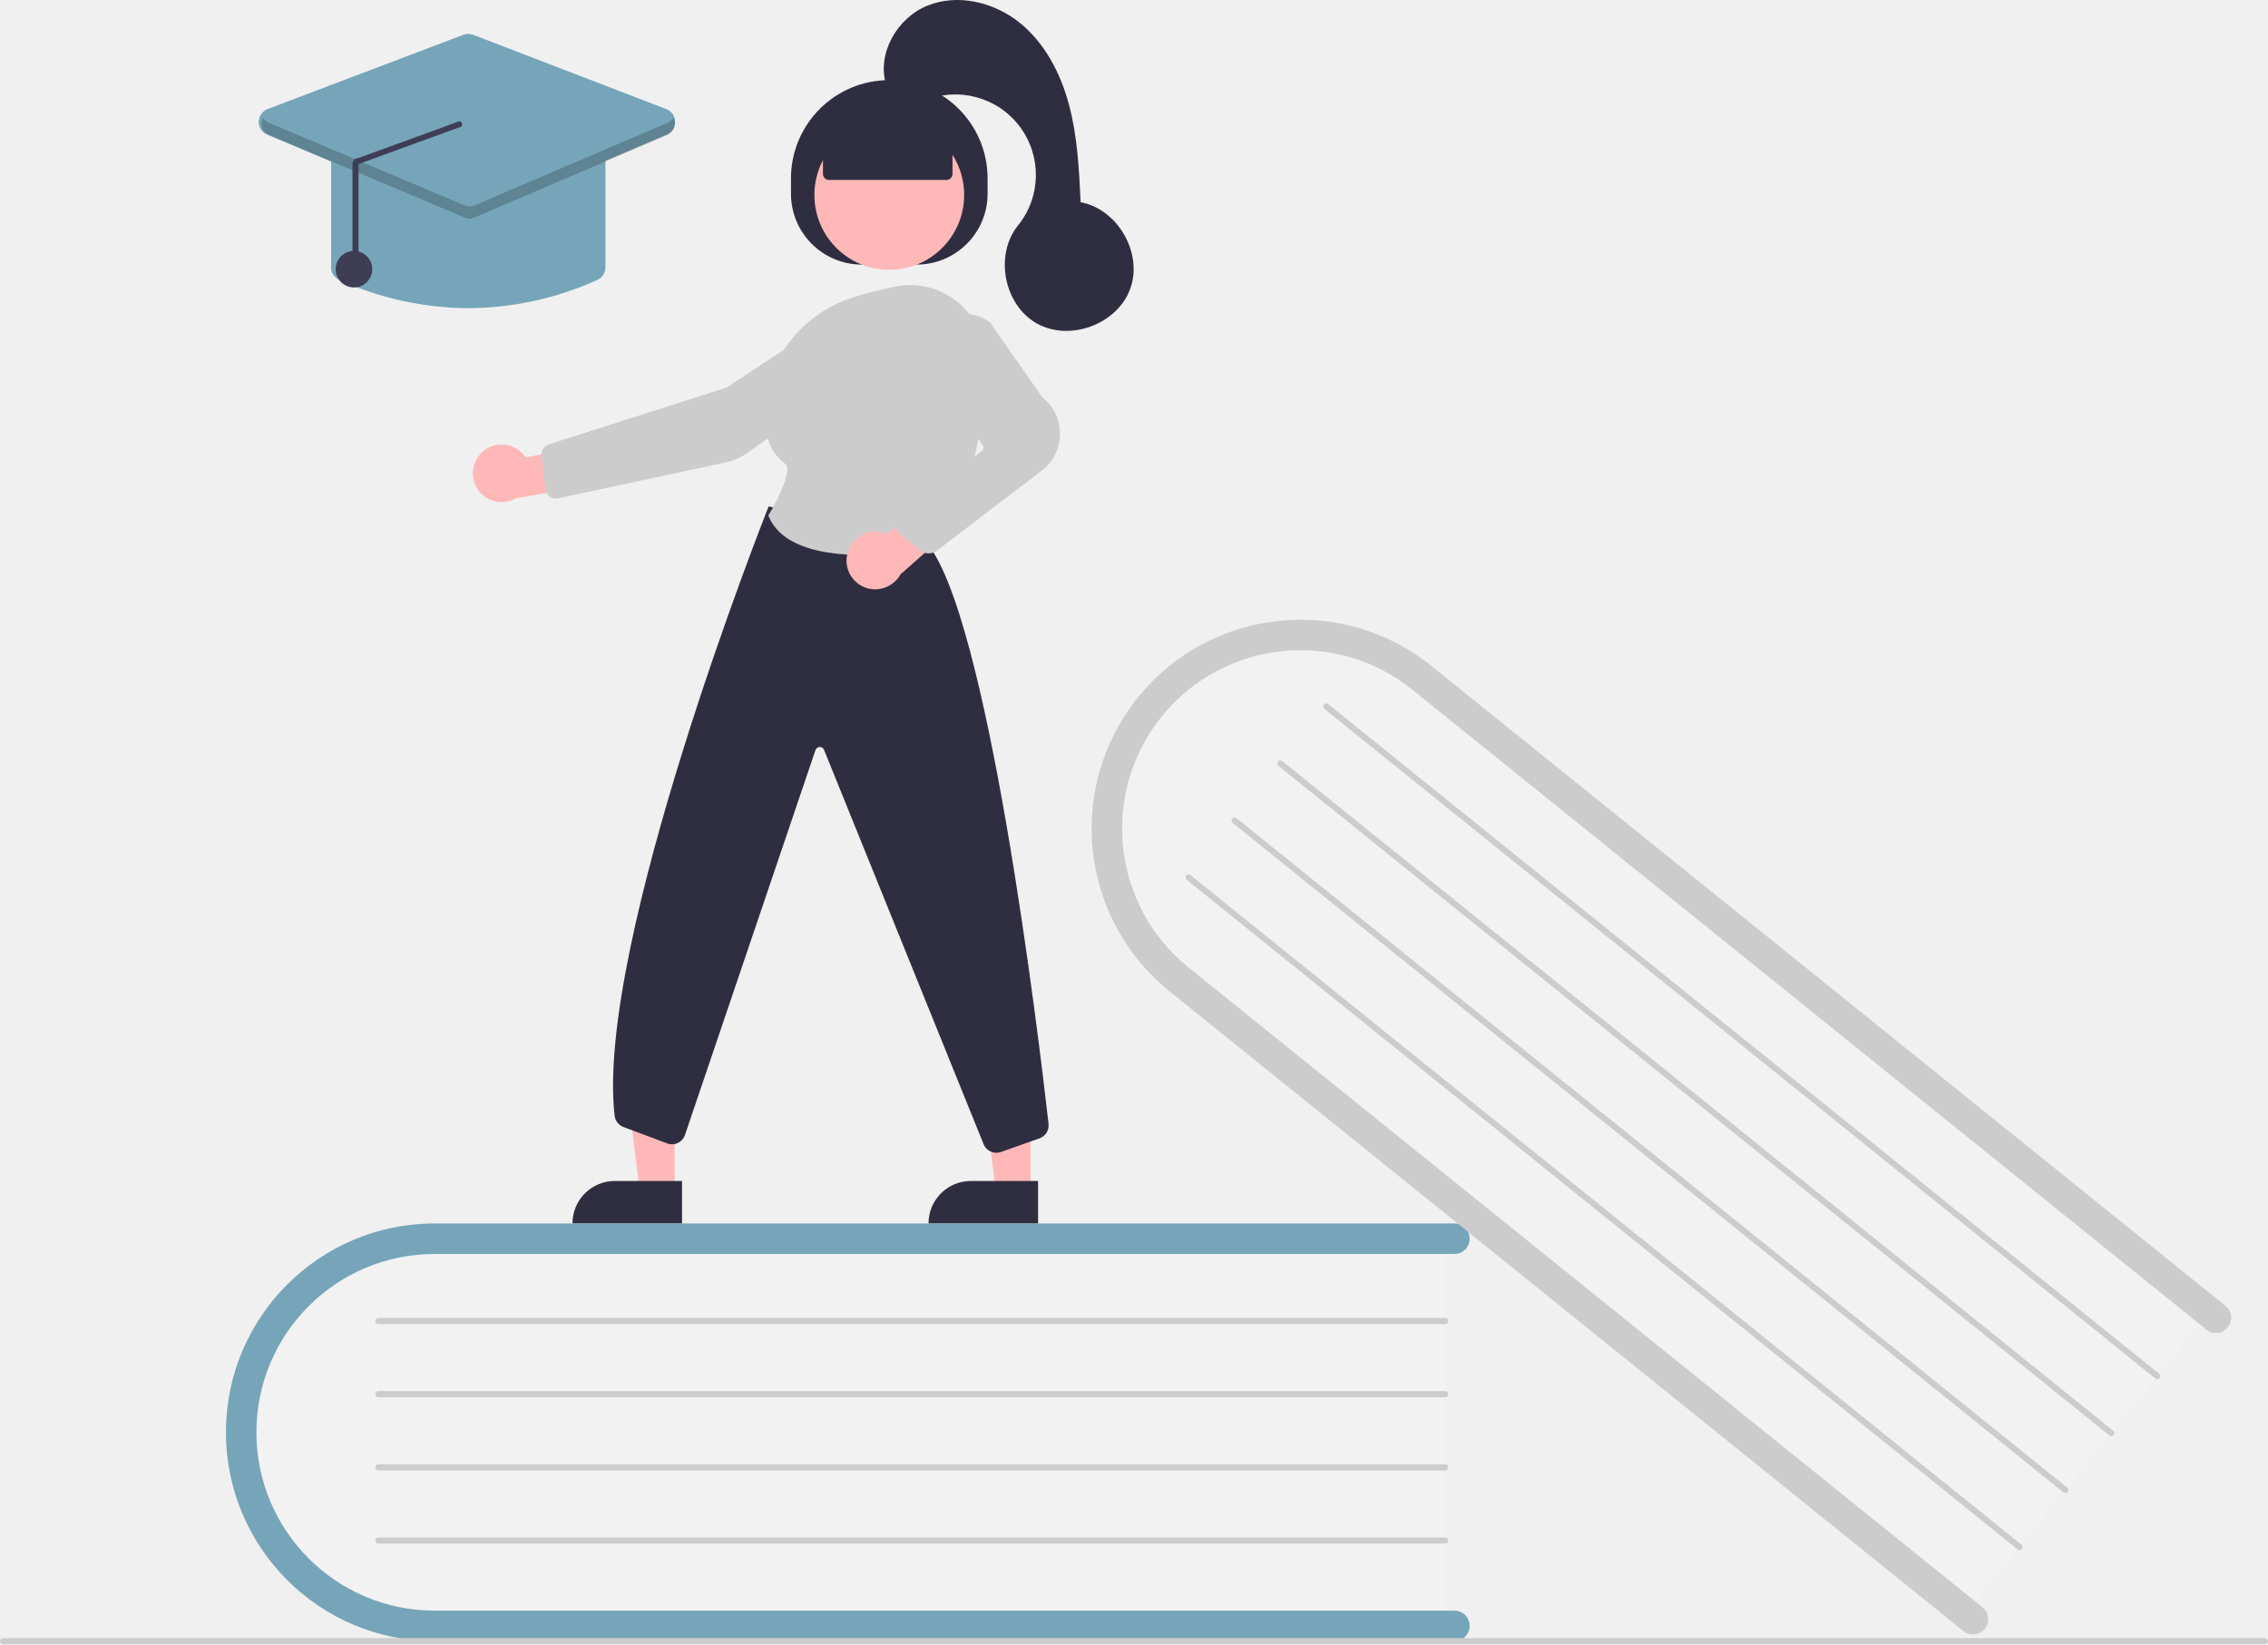
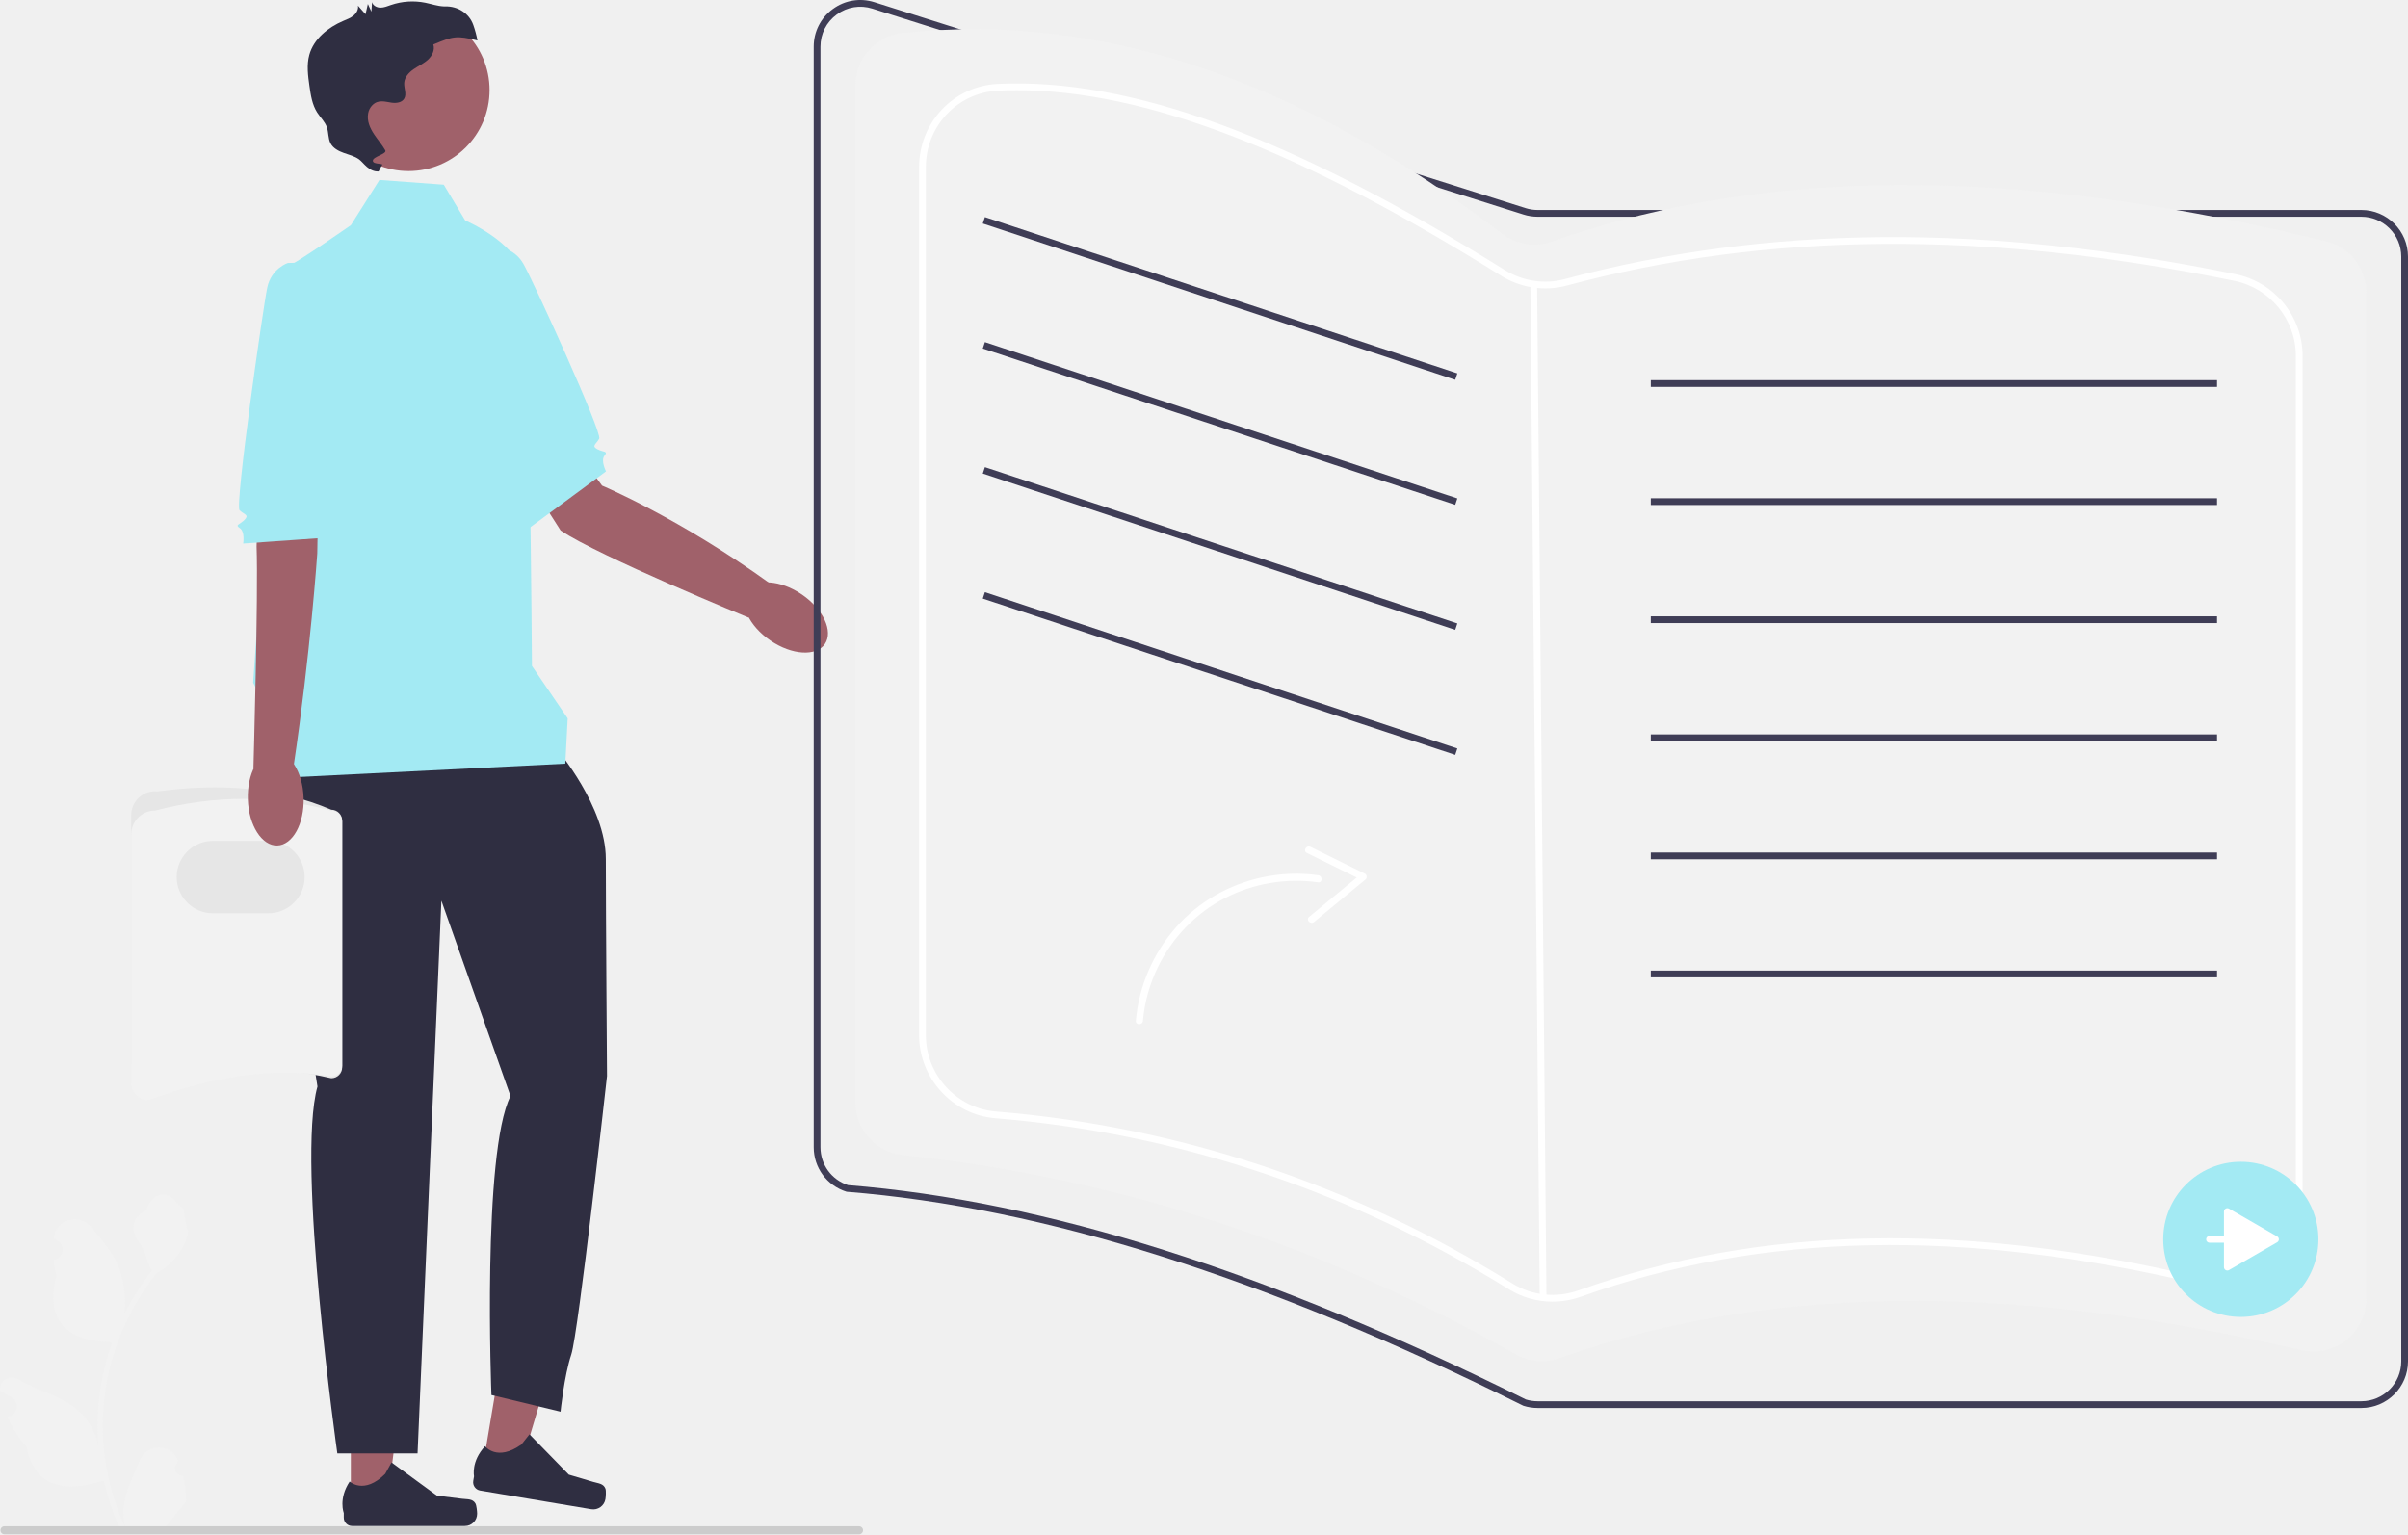
- <svg xmlns="http://www.w3.org/2000/svg" id="b7798a4d-5163-44df-883c-b45df1683271" data-name="Layer 1" width="744" height="539.286" viewBox="0 0 744 539.286">
-   <path d="M702.114,584.643v130H376.415c-37.109,0-67.301-29.16-67.301-65s30.192-65,67.301-65Z" transform="translate(-228 -180.357)" fill="#f2f2f2" />
-   <path d="M710.114,713.643a5.002,5.002,0,0,1-5,5h-334.5a68.5,68.5,0,1,1,0-137h334.5a5,5,0,0,1,0,10h-334.5a58.5,58.5,0,1,0,0,117h334.5A5.002,5.002,0,0,1,710.114,713.643Z" transform="translate(-228 -180.357)" fill="#76a5b9" />
-   <path d="M702.114,614.643h-350a1,1,0,1,1,0-2h350a1,1,0,0,1,0,2Z" transform="translate(-228 -180.357)" fill="#ccc" />
-   <path d="M702.114,638.643h-350a1,1,0,1,1,0-2h350a1,1,0,0,1,0,2Z" transform="translate(-228 -180.357)" fill="#ccc" />
-   <path d="M702.114,662.643h-350a1,1,0,1,1,0-2h350a1,1,0,0,1,0,2Z" transform="translate(-228 -180.357)" fill="#ccc" />
-   <path d="M702.114,686.643h-350a1,1,0,1,1,0-2h350a1,1,0,0,1,0,2Z" transform="translate(-228 -180.357)" fill="#ccc" />
-   <path d="M953.832,609.114,872.267,710.342,618.652,505.992c-28.896-23.283-34.111-64.932-11.624-92.84s64.292-31.671,93.189-8.388Z" transform="translate(-228 -180.357)" fill="#f2f2f2" />
-   <path d="M879.124,714.583a5.002,5.002,0,0,1-7.031.756L611.625,505.467a68.5,68.5,0,0,1,85.957-106.679L958.05,608.66a5,5,0,1,1-6.274,7.787L691.307,406.575a58.5,58.5,0,1,0-73.408,91.106L878.367,707.553A5.002,5.002,0,0,1,879.124,714.583Z" transform="translate(-228 -180.357)" fill="#ccc" />
-   <path d="M935.009,632.474,662.471,412.877a1,1,0,1,1,1.255-1.557L936.264,630.917a1,1,0,1,1-1.255,1.557Z" transform="translate(-228 -180.357)" fill="#ccc" />
-   <path d="M919.951,651.163,647.413,431.565a1,1,0,0,1,1.255-1.557L921.206,649.605a1,1,0,1,1-1.255,1.557Z" transform="translate(-228 -180.357)" fill="#ccc" />
-   <path d="M904.893,669.851,632.355,450.254a1,1,0,0,1,1.255-1.557L906.148,668.294a1,1,0,1,1-1.255,1.557Z" transform="translate(-228 -180.357)" fill="#ccc" />
-   <path d="M889.835,688.539,617.297,468.942a1,1,0,1,1,1.255-1.557L891.089,686.982a1,1,0,1,1-1.255,1.557Z" transform="translate(-228 -180.357)" fill="#ccc" />
-   <path d="M971,719.643H229a1,1,0,0,1,0-2H971a1,1,0,0,1,0,2Z" transform="translate(-228 -180.357)" fill="#ccc" />
-   <polygon points="338.081 390.622 326.649 390.621 321.212 346.525 338.085 346.527 338.081 390.622" fill="#ffb8b8" />
-   <path d="M318.482,387.355h22.048a0,0,0,0,1,0,0v13.882a0,0,0,0,1,0,0H304.6a0,0,0,0,1,0,0v0A13.882,13.882,0,0,1,318.482,387.355Z" fill="#2f2e41" />
-   <polygon points="221.286 390.622 209.854 390.621 204.417 346.525 221.29 346.527 221.286 390.622" fill="#ffb8b8" />
-   <path d="M201.688,387.355h22.048a0,0,0,0,1,0,0v13.882a0,0,0,0,1,0,0H187.806a0,0,0,0,1,0,0v0A13.882,13.882,0,0,1,201.688,387.355Z" fill="#2f2e41" />
-   <path d="M487.471,243.89v-5a32.25,32.25,0,0,1,32.25-32.25h0a32.25,32.25,0,0,1,32.25,32.25v5a23.25,23.25,0,0,1-23.25,23.25h-18A23.25,23.25,0,0,1,487.471,243.89Z" transform="translate(-228 -180.357)" fill="#2f2e41" />
-   <circle cx="291.721" cy="63.942" r="24.561" fill="#ffb8b8" />
-   <path d="M634.488,376.475" transform="translate(-228 -180.357)" fill="#ffb8b8" />
-   <path d="M386.125,328.713A9.377,9.377,0,0,1,400.405,330.39l21.055-3.983,5.541,12.205-29.812,5.207a9.428,9.428,0,0,1-11.064-15.106Z" transform="translate(-228 -180.357)" fill="#ffb8b8" />
-   <path d="M500.573,284.328l.275.417L466.322,307.49l-58.258,18.603a3.508,3.508,0,0,0-2.412,3.738l1.271,10.947a3.501,3.501,0,0,0,4.21,3.018l54.83-11.753a19.806,19.806,0,0,0,7.371-3.245L512.122,301.201a10.02,10.02,0,0,0,4.158-8.947,9.975,9.975,0,0,0-15.433-7.508Z" transform="translate(-228 -180.357)" fill="#ccc" />
-   <path d="M554.853,558.466a4.518,4.518,0,0,1-4.138-2.701l-52.41-129.501a1.5,1.5,0,0,0-2.809.158L452.739,552.495a4.501,4.501,0,0,1-5.882,2.891l-14.338-5.377a4.489,4.489,0,0,1-2.897-3.705c-6.45-56.192,49.8-198.03,50.369-199.456l.157-.395,51.277,11.343.107.116c20.458,22.318,37.273,163.082,40.437,191.074a4.479,4.479,0,0,1-2.971,4.747l-12.656,4.476A4.457,4.457,0,0,1,554.853,558.466Z" transform="translate(-228 -180.357)" fill="#2f2e41" />
-   <path d="M510.673,362.363c-12.424,0-26.274-2.477-30.538-12.701l-.098-.235.133-.218c3.365-5.521,7.813-14.94,5.422-16.709-4.709-3.482-6.994-9.21-6.792-17.025.44-16.966,12-32.029,28.766-37.482h0A127.642,127.642,0,0,1,521.829,274.321a24.281,24.281,0,0,1,20.133,4.972,24.526,24.526,0,0,1,9.096,18.871c.176,18.131-2.615,43.383-16.912,60.72a4.448,4.448,0,0,1-2.633,1.531A122.223,122.223,0,0,1,510.673,362.363Z" transform="translate(-228 -180.357)" fill="#ccc" />
-   <path d="M506.051,361.684a9.556,9.556,0,0,1,11.678-6.664,9.407,9.407,0,0,1,1.448.536l15.987-14.549,11.118,7.49-22.862,20.231a9.539,9.539,0,0,1-10.813,4.587A9.394,9.394,0,0,1,506.051,361.684Z" transform="translate(-228 -180.357)" fill="#ffb8b8" />
-   <path d="M532.632,361.869a4.488,4.488,0,0,1-2.845-1.015l-6.304-5.152a4.5,4.5,0,0,1,.109-7.055l26.442-20.28a1.503,1.503,0,0,0,.283-2.095L533.996,304.696a13.285,13.285,0,0,1,.887-17.114h0a13.248,13.248,0,0,1,17.888-1.431l.103.109,17.042,24.402a15.193,15.193,0,0,1-.36,24.186l-34.246,26.139A4.507,4.507,0,0,1,532.632,361.869Z" transform="translate(-228 -180.357)" fill="#ccc" />
-   <path d="M497.965,237.39V225.204l21.756-9.5,20.744,9.5v12.186a2,2,0,0,1-2,2h-38.5A2,2,0,0,1,497.965,237.39Z" transform="translate(-228 -180.357)" fill="#2f2e41" />
-   <path d="M518.722,208.257c-3.199-10.239,3.519-21.972,13.451-26.025s21.813-1.22,30.194,5.476,13.58,16.724,16.335,27.091,3.278,21.177,3.787,31.891c12.202,2.241,20.503,16.714,16.276,28.378s-19.873,17.459-30.678,11.362-13.935-22.485-6.136-32.134a26.374,26.374,0,0,0-30.688-40.91C525.248,215.902,517.702,209.368,518.722,208.257Z" transform="translate(-228 -180.357)" fill="#2f2e41" />
-   <path d="M381.614,281.44a104.449,104.449,0,0,1-42.348-9.275,4.473,4.473,0,0,1-2.652-4.104V231.643a4.505,4.505,0,0,1,4.5-4.5h81a4.505,4.505,0,0,1,4.5,4.5v36.418a4.473,4.473,0,0,1-2.652,4.104h0A104.449,104.449,0,0,1,381.614,281.44Z" transform="translate(-228 -180.357)" fill="#76a5b9" />
-   <path d="M381.603,251.937a4.505,4.505,0,0,1-1.749-.352l-64.232-27.1a4.5,4.5,0,0,1,.153-8.353L380.008,191.765a4.484,4.484,0,0,1,3.211.007l63.372,24.368a4.5,4.5,0,0,1,.154,8.338L383.373,251.577A4.507,4.507,0,0,1,381.603,251.937Z" transform="translate(-228 -180.357)" fill="#76a5b9" />
-   <circle cx="116.114" cy="88.286" r="6" fill="#3f3d56" />
-   <path d="M446.965,220.631,383.592,247.73a4,4,0,0,1-3.127.008l-64.232-27.099a3.925,3.925,0,0,1-1.913-1.681,3.997,3.997,0,0,0,1.913,5.681l64.232,27.099a4,4,0,0,0,3.127-.008l63.373-27.099a3.997,3.997,0,0,0,1.895-5.673A3.927,3.927,0,0,1,446.965,220.631Z" transform="translate(-228 -180.357)" opacity="0.2" />
-   <path d="M344.618,268.62a1,1,0,0,0,1-1V234.158l32.981-12.015a1,1,0,0,0,.03-2l-32.981,12.015a1.962,1.962,0,0,0-1.433.575,1.986,1.986,0,0,0-.596,1.425v33.461A1,1,0,0,0,344.618,268.62Z" transform="translate(-228 -180.357)" fill="#3f3d56" />
+ <svg xmlns="http://www.w3.org/2000/svg" width="713.742" height="454.878" viewBox="0 0 713.742 454.878">
+   <path d="M151.455,107.121l26.994,36.849s23.015,9.678,49.913,29.109l-6.439,10.051s-44.397-18.18-55.759-25.861l-20.747-32.525,6.038-17.623Z" fill="#a0616a" />
+   <ellipse cx="233.007" cy="183.071" rx="8.267" ry="13.924" transform="translate(-49.60553 272.1628) rotate(-55.65347)" fill="#a0616a" />
+   <path d="M138.261,75.664l8.834-2.506s5.142,.01,8.043,5.061c2.901,5.051,23.441,50.085,22.468,51.829-.974,1.745-2.333,2.13-.588,3.104,1.745,.974,3.342,.48,2.153,1.939s.454,4.664,.454,4.664l-22.66,16.719-18.703-80.809Z" fill="#a3eaf3" />
+   <polygon points="103.988 445.968 114.765 445.967 119.892 404.397 103.986 404.398 103.988 445.968" fill="#a0616a" />
+   <path d="M140.912,445.724h0c.336,.565,.513,2.389,.513,3.046h0c0,2.02-1.638,3.658-3.658,3.658h-33.376c-1.378,0-2.495-1.117-2.495-2.495v-1.39s-1.651-4.176,1.748-9.324c0,0,4.225,4.031,10.538-2.282l1.862-3.373,13.476,9.855,7.469,.919c1.634,.201,3.083-.031,3.924,1.385Z" fill="#2f2e41" />
+   <polygon points="142.995 435.466 153.623 437.25 165.566 397.104 149.88 394.47 142.995 435.466" fill="#a0616a" />
+   <path d="M179.449,441.342h0c.237,.613,.11,2.441,.001,3.089h0c-.335,1.992-2.221,3.336-4.213,3.001l-32.915-5.53c-1.359-.228-2.276-1.515-2.047-2.874l.23-1.37s-.936-4.392,3.269-8.905c0,0,3.499,4.675,10.77-.505l2.395-3.017,11.657,11.952,7.214,2.144c1.578,.469,3.046,.48,3.64,2.015Z" fill="#2f2e41" />
+   <path d="M165.087,222.162s14.48,16.952,14.48,32.492,.353,64.355,.353,64.355c0,0-8.476,76.207-10.595,82.564-2.119,6.357-3.179,16.952-3.179,16.952l-20.484-4.944s-2.825-71.693,5.651-88.645l-20.484-57.92-7.063,163.87h-23.779s-12.244-86.173-5.887-108.776c0,0-14.127-86.173-10.595-91.118,3.532-4.944,81.582-8.829,81.582-8.829Z" fill="#2f2e41" />
+   <path d="M112.465,53.348l19.071,1.413,6.357,10.595s14.833,6.357,16.952,15.539c2.119,9.182,2.825,116.546,2.825,116.546l10.595,15.539-.706,13.42-84.76,4.238v-12.903l-7.77-15.35s8.476-122.903,10.595-123.609c2.119-.706,18.365-12.008,18.365-12.008l8.476-13.42Z" fill="#a3eaf3" />
+   <circle cx="121.096" cy="26.704" r="24.015" fill="#a0616a" />
+   <path d="M140.279,7.387c-1.222-3.466-4.612-5.568-8.286-5.486-.156,.003-.311,.002-.465-.004-1.85-.076-3.626-.708-5.44-1.078-3.381-.691-6.947-.46-10.21,.662-1.014,.349-2.03,.787-3.103,.788-1.073,0-2.241-.588-2.503-1.628-.062,.942-.124,1.884-.186,2.826-.349-.762-.698-1.525-1.047-2.287l-.699,3.04-2.24-2.541c.2,1.12-.453,2.249-1.337,2.965-.884,.716-1.976,1.112-3.022,1.558-4.517,1.925-8.758,5.334-10.06,10.069-.822,2.991-.392,6.166,.044,9.237,.385,2.715,.804,5.524,2.28,7.836,.946,1.482,2.31,2.729,2.886,4.39,.537,1.548,.334,3.321,1.098,4.771,.767,1.456,2.351,2.28,3.901,2.833,1.55,.553,3.198,.945,4.533,1.908,1.335,.963,2.884,3.737,5.793,3.588l.939-1.764c.966-.787-2.608-.163-2.645-1.408-.037-1.245,4.3-2.014,3.685-3.098-.943-1.661-2.218-3.107-3.28-4.695-1.242-1.857-2.219-4.026-1.791-6.292,.167-.882,.579-1.714,1.208-2.355,1.812-1.846,3.832-1.035,5.795-.771,1.353,.182,2.969-.028,3.672-1.199,.822-1.37-.094-3.112,.018-4.705,.119-1.688,1.398-3.073,2.79-4.035,1.392-.963,2.973-1.664,4.225-2.802,1.252-1.139,2.144-2.917,1.598-4.519,5.936-2.471,6.845-2.705,13.096-1.198-.298-1.563-.715-3.103-1.244-4.604Z" fill="#2f2e41" />
+   <g>
+     <path d="M38.894,314.543v-72.895c0-1.999,.852-3.913,2.338-5.25,1.486-1.337,3.478-1.984,5.467-1.775,18.422-2.478,35.773-1.3,51.498,5.43,1.781,0,3.23,1.449,3.23,3.23v73.15c0,1.781-1.449,3.23-3.23,3.23-17.309-4.06-35.566-3.003-54.183,0-2.823,0-5.12-2.297-5.12-5.12Z" fill="#e6e6e6" />
+     <path d="M38.894,321.032v-73.666c0-3.895,3.169-7.064,7.064-7.064,17.616-4.609,35.029-4.617,52.238,0,1.781,0,3.23,1.449,3.23,3.23v72.401c0,1.778-1.445,3.226-3.222,3.23-16.968-2.952-35.145-.077-54.191,6.988-2.823,0-5.12-2.297-5.12-5.12Z" fill="#f2f2f2" />
+     <path d="M79.572,270.745h-16.473c-5.916,0-10.729-4.812-10.729-10.729s4.813-10.729,10.729-10.729h16.473c5.917,0,10.729,4.813,10.729,10.729s-4.813,10.729-10.729,10.729Z" fill="#e6e6e6" />
+   </g>
+   <path d="M94.67,126.057l-.63,38.032s-2.012,29.64-7.01,62.996l-11.912,.76s1.466-52.081,.932-65.785l.842-30.438,17.778-5.565Z" fill="#a0616a" />
+   <ellipse cx="81.726" cy="236.743" rx="8.267" ry="13.924" transform="translate(-7.99527 2.91297) rotate(-1.94678)" fill="#a0616a" />
+   <path d="M94.485,77.637l-9.176,.334s-4.89,1.592-6.096,7.29c-1.206,5.698-9.66,64.671-8.197,66.031,1.463,1.36,2.875,1.309,1.515,2.772-1.36,1.463-3.032,1.485-1.452,2.507,1.58,1.022,1.003,4.577,1.003,4.577l25.38-1.798-2.976-81.714Z" fill="#a3eaf3" />
+   <path d="M699.916,417.428h-244.152c-1.417,0-2.819-.217-4.169-.644l-.144-.058c-76.45-37.994-141.996-58.73-200.383-63.396l-.222-.044c-5.776-1.827-9.656-7.125-9.656-13.183V13.838c0-4.455,2.062-8.521,5.655-11.153,3.594-2.633,8.091-3.372,12.341-2.029l193.012,61.05c1.156,.366,2.356,.551,3.566,.551h244.152c7.624,0,13.826,6.203,13.826,13.826V403.602c0,7.624-6.202,13.826-13.826,13.826Zm-247.646-2.527c1.133,.35,2.308,.527,3.494,.527h244.152c6.521,0,11.826-5.305,11.826-11.826V76.083c0-6.521-5.305-11.826-11.826-11.826h-244.152c-1.416,0-2.818-.216-4.169-.644L258.582,2.563c-3.634-1.15-7.481-.517-10.555,1.735-3.074,2.252-4.837,5.729-4.837,9.54V340.105c0,5.145,3.271,9.647,8.154,11.242,58.599,4.703,124.326,25.492,200.926,63.554Z" fill="#3f3d56" />
+   <path d="M462.284,402.612c66.57-23.557,140.836-20.853,219.732-2.349,9.904,2.323,19.4-5.135,19.4-15.308V86.842c0-7.239-4.935-13.569-11.968-15.289-83.229-20.353-160.969-24.097-229.479,.088-5.019,1.772-10.59,.812-14.825-2.412C387.413,25.282,328.329,3.248,267.48,9.79c-7.96,.856-13.964,7.64-13.964,15.646V326.801c0,8.069,6.105,14.816,14.131,15.651,65.494,6.812,125.676,27.456,181.645,59.07,3.963,2.238,8.701,2.609,12.992,1.091Z" fill="#f2f2f2" />
+   <path d="M460.146,385.895c-4.534,0-8.999-1.246-12.934-3.689-47.004-29.192-98.215-46.246-152.208-50.688-12.658-1.042-22.574-11.839-22.574-24.581V49.522c0-13.212,10.246-24.038,23.327-24.646,39.311-1.833,87.042,15.698,150.205,55.15,5.343,3.336,11.84,4.327,17.826,2.722,60.028-16.113,125.098-16.584,198.932-1.439,11.462,2.352,19.782,12.525,19.782,24.192v251.261c0,7.582-3.41,14.625-9.356,19.321-5.99,4.731-13.698,6.428-21.147,4.654-69.846-16.624-129.822-15.423-183.359,3.675h0c-2.78,.992-5.651,1.482-8.493,1.482ZM301.369,26.748c-1.861,0-3.696,.042-5.519,.127-12.011,.558-21.419,10.506-21.419,22.647V306.937c0,11.709,9.109,21.631,20.738,22.587,54.312,4.469,105.822,21.621,153.099,50.982,5.882,3.654,13.063,4.391,19.7,2.023l.336,.941-.336-.941c53.911-19.232,114.26-20.455,184.494-3.737,6.851,1.63,13.938,.072,19.445-4.278,5.463-4.315,8.596-10.785,8.596-17.752V105.501c0-10.721-7.647-20.071-18.185-22.233-73.521-15.082-138.291-14.62-198.011,1.412-6.522,1.749-13.593,.672-19.404-2.957-59.858-37.388-105.696-54.976-143.534-54.976Z" fill="#fff" />
+   <rect x="454.996" y="84.245" width="2" height="301.19" transform="translate(-2.15024 4.22302) rotate(-.52937)" fill="#fff" />
+   <rect x="360.63" y="14.733" width="2" height="147.5" transform="translate(164.0261 404.0115) rotate(-71.69155)" fill="#3f3d56" />
+   <rect x="360.63" y="51.801" width="2" height="147.5" transform="translate(128.8346 429.4351) rotate(-71.69155)" fill="#3f3d56" />
+   <rect x="360.63" y="88.869" width="2" height="147.5" transform="translate(93.6436 454.8584) rotate(-71.69155)" fill="#3f3d56" />
+   <rect x="360.63" y="125.936" width="2" height="147.5" transform="translate(58.4526 480.2817) rotate(-71.69155)" fill="#3f3d56" />
+   <rect x="489.307" y="112.71" width="167.833" height="2" fill="#3f3d56" />
+   <rect x="489.307" y="147.718" width="167.833" height="2" fill="#3f3d56" />
+   <rect x="489.307" y="182.726" width="167.833" height="2" fill="#3f3d56" />
+   <rect x="489.307" y="217.735" width="167.833" height="2" fill="#3f3d56" />
+   <rect x="489.307" y="252.743" width="167.833" height="2" fill="#3f3d56" />
+   <rect x="489.307" y="287.751" width="167.833" height="2" fill="#3f3d56" />
+   <path d="M54.259,437.545c-2.066,.129-3.208-2.437-1.645-3.933l.155-.618c-.02-.05-.041-.099-.062-.148-2.089-4.982-9.17-4.947-11.241,.042-1.839,4.428-4.179,8.864-4.756,13.546-.258,2.067-.142,4.172,.316,6.2-4.308-9.411-6.575-19.687-6.575-30.021,0-2.597,.142-5.193,.433-7.783,.239-2.119,.568-4.224,.995-6.31,2.306-11.277,7.299-22.018,14.5-30.99,3.462-1.892,6.349-4.851,8.093-8.397,.626-1.279,1.117-2.655,1.35-4.056-.394,.052-1.486-5.949-1.188-6.317-.549-.833-1.532-1.247-2.131-2.06-2.982-4.043-7.091-3.337-9.236,2.157-4.582,2.313-4.627,6.148-1.815,9.837,1.789,2.347,2.035,5.522,3.604,8.035-.162,.207-.329,.407-.491,.614-2.961,3.798-5.522,7.88-7.681,12.169,.61-4.766-.291-10.508-1.826-14.21-1.748-4.217-5.025-7.769-7.91-11.415-3.466-4.379-10.573-2.468-11.184,3.083-.006,.054-.012,.107-.017,.161,.429,.242,.848,.499,1.259,.77,2.339,1.547,1.531,5.174-1.241,5.602l-.063,.01c.155,1.544,.42,3.074,.807,4.579-3.702,14.316,4.29,19.53,15.701,19.764,.252,.129,.497,.258,.749,.381-1.156,3.255-2.08,6.594-2.764,9.979-.614,2.99-1.04,6.013-1.279,9.049-.297,3.83-.271,7.68,.052,11.503l-.019-.136c-.82-4.211-3.107-8.145-6.427-10.87-4.946-4.063-11.933-5.559-17.268-8.824-2.568-1.572-5.859,.459-5.411,3.437l.022,.143c.794,.323,1.569,.698,2.319,1.117,.429,.242,.848,.499,1.259,.77,2.339,1.547,1.531,5.174-1.241,5.602l-.063,.01c-.045,.006-.084,.013-.129,.019,1.363,3.236,3.262,6.239,5.639,8.829,2.315,12.497,12.256,13.683,22.89,10.044h.006c1.163,5.064,2.861,10.011,5.044,14.726h18.02c.065-.2,.123-.407,.181-.607-1.666,.103-3.346,.006-4.986-.297,1.337-1.641,2.674-3.294,4.011-4.935,.032-.032,.058-.065,.084-.097,.678-.84,1.363-1.673,2.041-2.512l0-.001c.042-2.578-.267-5.147-.879-7.64l-.001-0Z" fill="#f2f2f2" />
+   <path d="M255.81,453.688c0,.66-.53,1.19-1.19,1.19H1.33c-.66,0-1.19-.53-1.19-1.19,0-.66,.53-1.19,1.19-1.19H254.62c.66,0,1.19,.53,1.19,1.19Z" fill="#ccc" />
+   <g>
+     <circle cx="664.19" cy="367.428" r="23" fill="#a3eaf3" />
+     <path d="M674.961,366.562l-14.271-8.24c-.667-.385-1.5,.096-1.5,.866v7.24h-4.281c-.552,0-1,.448-1,1,0,.552,.448,1,1,1h4.281v7.24c0,.77,.833,1.251,1.5,.866l14.271-8.24c.667-.385,.667-1.347,0-1.732Z" fill="#fff" />
+   </g>
+   <g>
+     <path d="M336.668,302.595c.896-10.25,5.151-20.041,11.962-27.747,6.634-7.506,15.703-12.655,25.482-14.753,5.459-1.171,11.114-1.399,16.642-.611,1.323,.189,1.288,2.29-.049,2.099-9.409-1.342-19.134,.298-27.588,4.642-8.666,4.453-15.602,11.696-19.886,20.43-2.45,4.995-3.979,10.446-4.463,15.988-.117,1.341-2.217,1.3-2.099-.049h0Z" fill="#fff" />
+     <path d="M388.426,251.057l16.162,7.974c.588,.29,.684,1.247,.185,1.66l-15.3,12.648c-1.036,.856-2.493-.656-1.449-1.519l15.3-12.648,.185,1.66-16.162-7.974c-1.214-.599-.124-2.396,1.08-1.802h0Z" fill="#fff" />
+   </g>
</svg>
